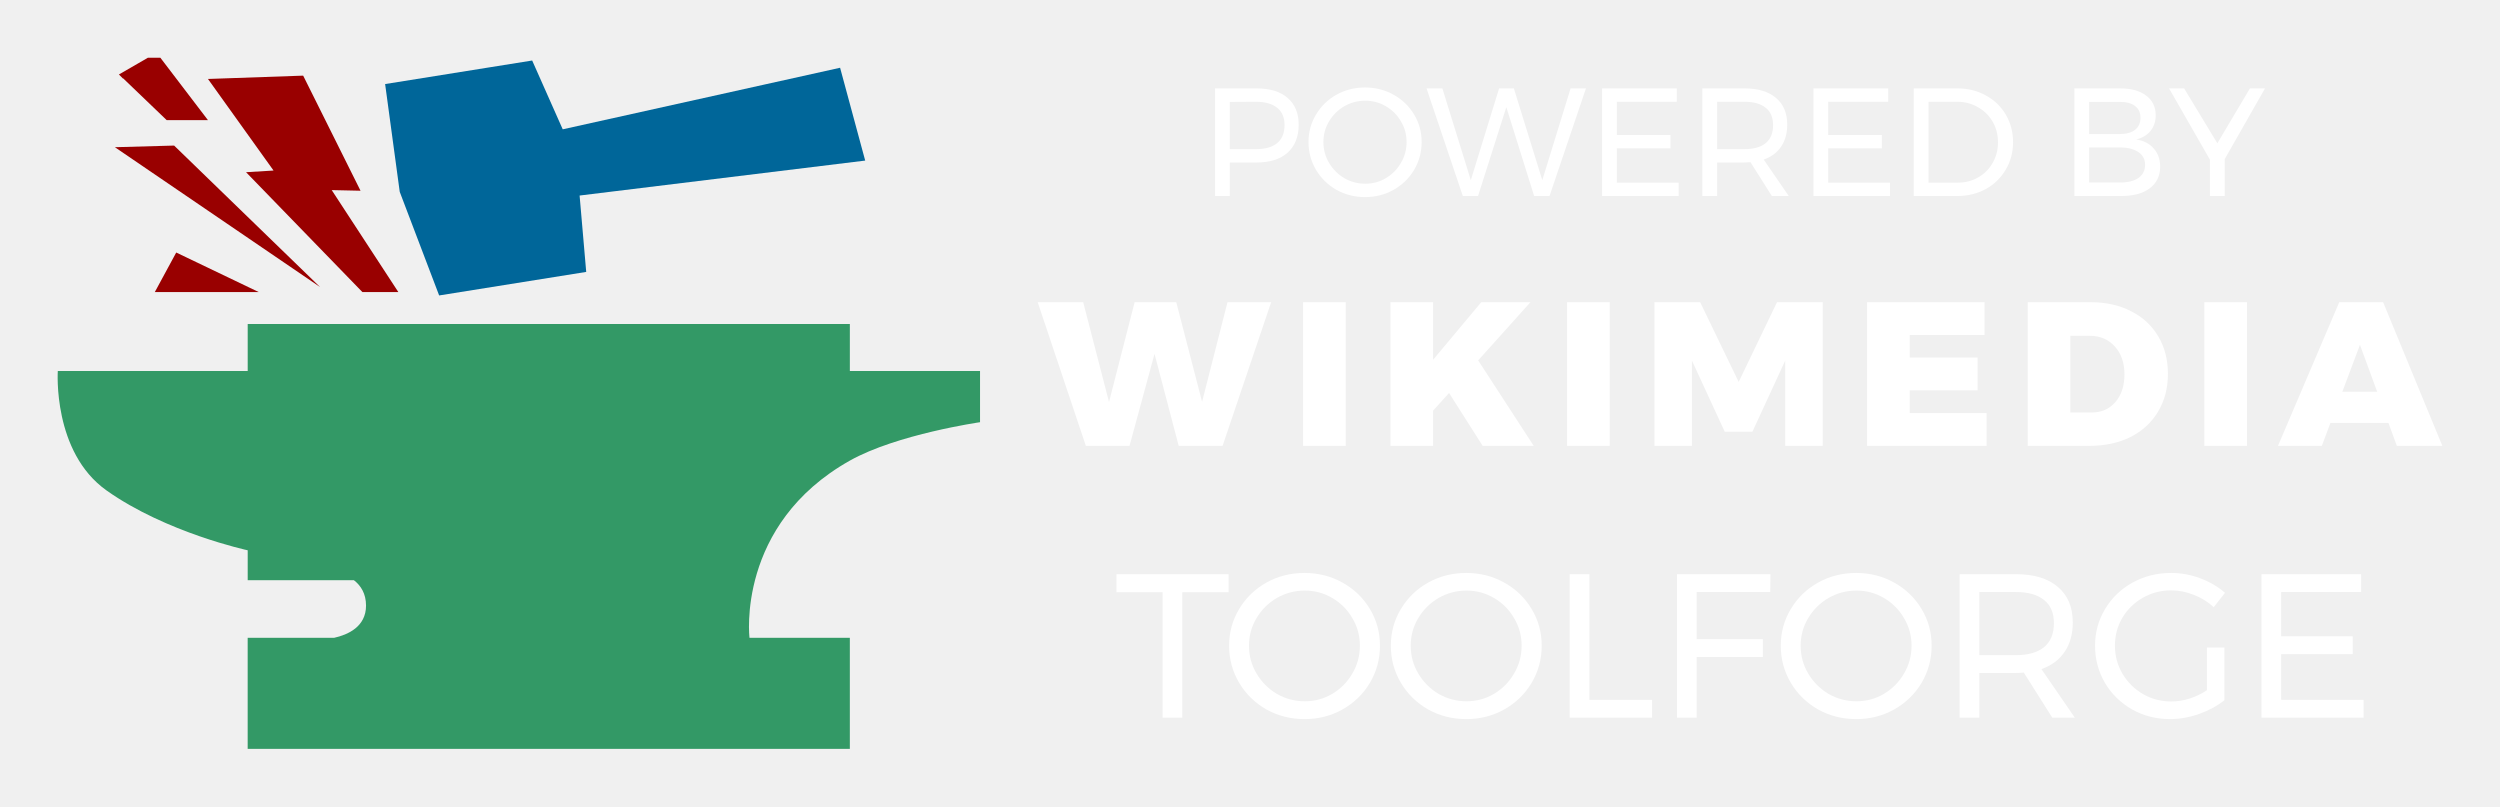
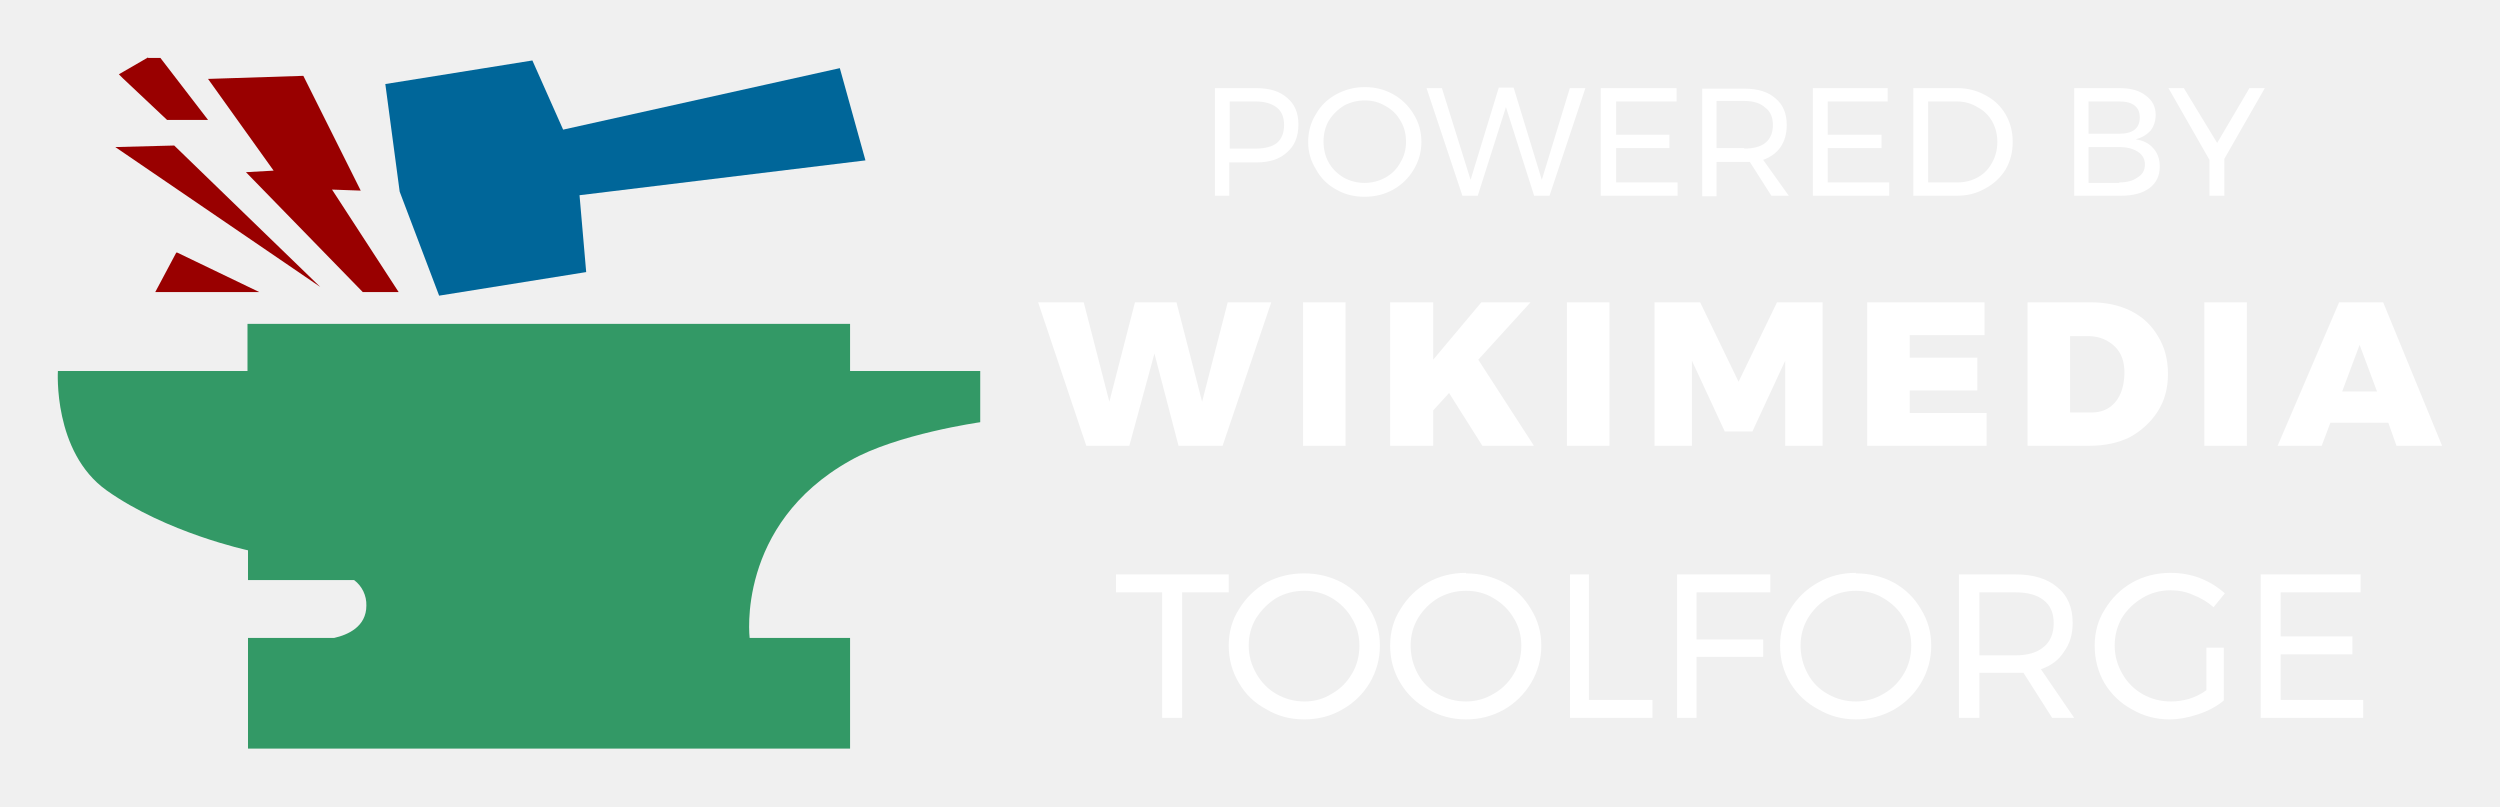
- <svg xmlns="http://www.w3.org/2000/svg" viewBox="0 0 487.863 157.366" width="5.421in" height="1.749in" id="svg5301" version="1.1">
-   <defs id="defs5307" />
-   <g id="g4238" transform="translate(11.26823,11.18315)">
-     <path id="path4899" d="m 37.068,52.026 0,9.168 -37.057,0 c 0,0 -1.057,15.83 9.528,23.327 11.616,8.23 27.529,11.665 27.529,11.665 l 0,5.834 20.725,0 c 1.35,1.051 2.368,2.613 2.368,4.962 0,4.127 -3.544,5.69 -6.231,6.285 l -16.866,0 0,21.666 117.511,0 0,-21.666 -19.586,0 c 0,0 -2.649,-22.08 19.583,-34.578 9.159,-5.152 25.41,-7.499 25.41,-7.499 l 0,-9.997 -25.406,0 0,-9.168 -117.507,0 z" style="display:inline;opacity:1;fill:#339966;fill-opacity:1;fill-rule:nonzero;stroke:none;stroke-width:1;stroke-linecap:round;stroke-linejoin:round;stroke-miterlimit:4;stroke-dasharray:none;stroke-opacity:1" />
-     <path id="path4891" d="M 92.583,0.607 63.887,5.202 66.737,26.234 74.428,46.454 103.128,41.863 101.838,26.958 157.57,20.136 152.672,2.02 98.544,14.035 92.583,0.607 Z" style="display:inline;opacity:1;fill:#006699;fill-opacity:1;fill-rule:nonzero;stroke:none;stroke-width:1;stroke-linecap:round;stroke-linejoin:round;stroke-miterlimit:4;stroke-dasharray:none;stroke-opacity:1" />
-     <path d="m 17.593,0.067 -5.654,3.265 0.789,0.796 a 99.885,100.124 0 0 1 0.032,-0.043 l 8.505,8.162 8.051,0 -9.29,-12.181 -2.433,0 z m 30.3,3.492 -18.577,0.649 12.797,17.871 -5.366,0.324 22.704,23.392 7.016,0 -13.002,-19.9 5.622,0.126 L 47.893,3.559 Z M 22.711,17.206 11.153,17.527 51.194,44.818 22.711,17.206 Z m 0.411,20.873 -4.18,7.716 20.282,0 -16.101,-7.716 z" style="display:inline;opacity:1;fill:#990000;fill-opacity:1;fill-rule:nonzero;stroke:none;stroke-width:1;stroke-linecap:round;stroke-linejoin:round;stroke-miterlimit:4;stroke-dasharray:none;stroke-opacity:1" id="path4889" />
-   </g>
-   <g id="g4677">
-     <g id="g4370" transform="translate(15.54228,13.8569)">
-       <path id="path4284" style="font-style:normal;font-variant:normal;font-weight:normal;font-stretch:normal;font-size:40px;line-height:125%;font-family:Montserrat;-inkscape-font-specification:'Montserrat, Normal';text-align:start;letter-spacing:0px;word-spacing:0px;writing-mode:lr-tb;text-anchor:start;fill:#ffffff;fill-opacity:1;stroke:none;stroke-width:1px;stroke-linecap:butt;stroke-linejoin:miter;stroke-opacity:1" d="m 202.333,98.175 21.88,0 0,3.52 -9.04,0 0,24.48 -3.84,0 0,-24.48 -9,0 0,-3.52 z" />
-       <path id="path4286" style="font-style:normal;font-variant:normal;font-weight:normal;font-stretch:normal;font-size:40px;line-height:125%;font-family:Montserrat;-inkscape-font-specification:'Montserrat, Normal';text-align:start;letter-spacing:0px;word-spacing:0px;writing-mode:lr-tb;text-anchor:start;fill:#ffffff;fill-opacity:1;stroke:none;stroke-width:1px;stroke-linecap:butt;stroke-linejoin:miter;stroke-opacity:1" d="m 239.032,97.935 q 4.04,0 7.4,1.88 3.4,1.88 5.36,5.16 1.96,3.24 1.96,7.16 0,3.92 -1.96,7.24 -1.96,3.28 -5.36,5.2 -3.36,1.88 -7.4,1.88 -4.04,0 -7.44,-1.88 -3.36,-1.92 -5.32,-5.2 -1.96,-3.32 -1.96,-7.24 0,-3.92 1.96,-7.16 1.96,-3.28 5.32,-5.16 3.36,-1.88 7.44,-1.88 z m 0.04,3.44 q -2.92,0 -5.44,1.44 -2.48,1.44 -3.96,3.92 -1.48,2.44 -1.48,5.4 0,2.96 1.48,5.44 1.48,2.48 3.96,3.96 2.52,1.44 5.44,1.44 2.92,0 5.36,-1.44 2.48,-1.48 3.92,-3.96 1.48,-2.48 1.48,-5.44 0,-2.96 -1.48,-5.4 -1.44,-2.48 -3.92,-3.92 -2.44,-1.44 -5.36,-1.44 z" />
-       <path id="path4288" style="font-style:normal;font-variant:normal;font-weight:normal;font-stretch:normal;font-size:40px;line-height:125%;font-family:Montserrat;-inkscape-font-specification:'Montserrat, Normal';text-align:start;letter-spacing:0px;word-spacing:0px;writing-mode:lr-tb;text-anchor:start;fill:#ffffff;fill-opacity:1;stroke:none;stroke-width:1px;stroke-linecap:butt;stroke-linejoin:miter;stroke-opacity:1" d="m 270.594,97.935 q 4.04,0 7.4,1.88 3.4,1.88 5.36,5.16 1.96,3.24 1.96,7.16 0,3.92 -1.96,7.24 -1.96,3.28 -5.36,5.2 -3.36,1.88 -7.4,1.88 -4.04,0 -7.44,-1.88 -3.36,-1.92 -5.32,-5.2 -1.96,-3.32 -1.96,-7.24 0,-3.92 1.96,-7.16 1.96,-3.28 5.32,-5.16 3.36,-1.88 7.44,-1.88 z m 0.04,3.44 q -2.92,0 -5.44,1.44 -2.48,1.44 -3.96,3.92 -1.48,2.44 -1.48,5.4 0,2.96 1.48,5.44 1.48,2.48 3.96,3.96 2.52,1.44 5.44,1.44 2.92,0 5.36,-1.44 2.48,-1.48 3.92,-3.96 1.48,-2.48 1.48,-5.44 0,-2.96 -1.48,-5.4 -1.44,-2.48 -3.92,-3.92 -2.44,-1.44 -5.36,-1.44 z" />
-       <path id="path4290" style="font-style:normal;font-variant:normal;font-weight:normal;font-stretch:normal;font-size:40px;line-height:125%;font-family:Montserrat;-inkscape-font-specification:'Montserrat, Normal';text-align:start;letter-spacing:0px;word-spacing:0px;writing-mode:lr-tb;text-anchor:start;fill:#ffffff;fill-opacity:1;stroke:none;stroke-width:1px;stroke-linecap:butt;stroke-linejoin:miter;stroke-opacity:1" d="m 290.776,98.175 3.84,0 0,24.52 12.24,0 0,3.48 -16.08,0 0,-28 z" />
-       <path id="path4292" style="font-style:normal;font-variant:normal;font-weight:normal;font-stretch:normal;font-size:40px;line-height:125%;font-family:Montserrat;-inkscape-font-specification:'Montserrat, Normal';text-align:start;letter-spacing:0px;word-spacing:0px;writing-mode:lr-tb;text-anchor:start;fill:#ffffff;fill-opacity:1;stroke:none;stroke-width:1px;stroke-linecap:butt;stroke-linejoin:miter;stroke-opacity:1" d="m 311.714,98.175 18.24,0 -0.04,3.48 -14.36,0 0,9.2 12.92,0 0,3.48 -12.92,0 0,11.84 -3.84,0 0,-28 z" />
-       <path id="path4294" style="font-style:normal;font-variant:normal;font-weight:normal;font-stretch:normal;font-size:40px;line-height:125%;font-family:Montserrat;-inkscape-font-specification:'Montserrat, Normal';text-align:start;letter-spacing:0px;word-spacing:0px;writing-mode:lr-tb;text-anchor:start;fill:#ffffff;fill-opacity:1;stroke:none;stroke-width:1px;stroke-linecap:butt;stroke-linejoin:miter;stroke-opacity:1" d="m 346.688,97.935 q 4.04,0 7.4,1.88 3.4,1.88 5.36,5.16 1.96,3.24 1.96,7.16 0,3.92 -1.96,7.24 -1.96,3.28 -5.36,5.2 -3.36,1.88 -7.4,1.88 -4.04,0 -7.44,-1.88 -3.36,-1.92 -5.32,-5.2 -1.96,-3.32 -1.96,-7.24 0,-3.92 1.96,-7.16 1.96,-3.28 5.32,-5.16 3.36,-1.88 7.44,-1.88 z m 0.04,3.44 q -2.92,0 -5.44,1.44 -2.48,1.44 -3.96,3.92 -1.48,2.44 -1.48,5.4 0,2.96 1.48,5.44 1.48,2.48 3.96,3.96 2.52,1.44 5.44,1.44 2.92,0 5.36,-1.44 2.48,-1.48 3.92,-3.96 1.48,-2.48 1.48,-5.44 0,-2.96 -1.48,-5.4 -1.44,-2.48 -3.92,-3.92 -2.44,-1.44 -5.36,-1.44 z" />
-       <path id="path4296" style="font-style:normal;font-variant:normal;font-weight:normal;font-stretch:normal;font-size:40px;line-height:125%;font-family:Montserrat;-inkscape-font-specification:'Montserrat, Normal';text-align:start;letter-spacing:0px;word-spacing:0px;writing-mode:lr-tb;text-anchor:start;fill:#ffffff;fill-opacity:1;stroke:none;stroke-width:1px;stroke-linecap:butt;stroke-linejoin:miter;stroke-opacity:1" d="m 384.95,126.175 -5.56,-8.8 q -0.96,0.08 -1.56,0.08 l -7.12,0 0,8.72 -3.84,0 0,-28 10.96,0 q 5.32,0 8.2,2.48 2.92,2.44 2.92,6.96 0,3.4 -1.6,5.72 -1.56,2.32 -4.52,3.36 l 6.52,9.48 -4.4,0 z m -7.12,-12.2 q 3.6,0 5.52,-1.56 1.92,-1.6 1.92,-4.68 0,-3 -1.92,-4.52 -1.92,-1.56 -5.52,-1.56 l -7.12,0 0,12.32 7.12,0 z" />
-       <path id="path4298" style="font-style:normal;font-variant:normal;font-weight:normal;font-stretch:normal;font-size:40px;line-height:125%;font-family:Montserrat;-inkscape-font-specification:'Montserrat, Normal';text-align:start;letter-spacing:0px;word-spacing:0px;writing-mode:lr-tb;text-anchor:start;fill:#ffffff;fill-opacity:1;stroke:none;stroke-width:1px;stroke-linecap:butt;stroke-linejoin:miter;stroke-opacity:1" d="m 415.136,112.495 3.4,0 0,10.28 q -2.12,1.68 -4.96,2.68 -2.84,1 -5.64,1 -4.04,0 -7.4,-1.88 -3.36,-1.92 -5.32,-5.2 -1.92,-3.32 -1.92,-7.24 0,-3.92 1.96,-7.16 1.96,-3.28 5.36,-5.16 3.4,-1.88 7.52,-1.88 2.92,0 5.68,1.04 2.8,1.04 4.84,2.84 l -2.2,2.8 q -1.68,-1.56 -3.88,-2.4 -2.16,-0.88 -4.44,-0.88 -3,0 -5.52,1.44 -2.52,1.44 -4,3.92 -1.44,2.48 -1.44,5.44 0,2.96 1.48,5.48 1.48,2.48 4,3.96 2.52,1.44 5.52,1.44 1.76,0 3.56,-0.56 1.84,-0.6 3.4,-1.64 l 0,-8.32 z" />
-       <path id="path4300" style="font-style:normal;font-variant:normal;font-weight:normal;font-stretch:normal;font-size:40px;line-height:125%;font-family:Montserrat;-inkscape-font-specification:'Montserrat, Normal';text-align:start;letter-spacing:0px;word-spacing:0px;writing-mode:lr-tb;text-anchor:start;fill:#ffffff;fill-opacity:1;stroke:none;stroke-width:1px;stroke-linecap:butt;stroke-linejoin:miter;stroke-opacity:1" d="m 425.776,98.175 19.44,0 0,3.48 -15.6,0 0,8.64 13.96,0 0,3.48 -13.96,0 0,8.92 16.08,0 0,3.48 -19.92,0 0,-28 z" />
+ <svg xmlns="http://www.w3.org/2000/svg" viewBox="0 0 487.9 157.4">
+   <path d="M37 52v9.2H0S-1 77 9.5 84.5c11.7 8.3 27.6 11.7 27.6 11.7v5.8h20.7a6 6 0 0 1 2.4 5c0 4.1-3.6 5.7-6.3 6.3H37.1v21.6h117.5v-21.6H135s-2.7-22.1 19.6-34.6c9.1-5.2 25.4-7.5 25.4-7.5v-10h-25.4V52H37z" fill="#396" transform="translate(11.3 11.2)" />
+   <path d="M92.6.6 63.9 5.2l2.8 21 7.7 20.3 28.7-4.6-1.3-15 55.8-6.8-5-18-54 12-6-13.5z" fill="#069" transform="translate(11.3 11.2)" />
+   <path d="m17.6 0-5.7 3.3.8.8 8.6 8.1h8L20 .1h-2.4zm30.3 3.6-18.6.6 12.8 17.9-5.4.3 22.8 23.4h7l-13-20 5.6.2L47.9 3.6zM22.7 17.2l-11.5.3 40 27.3-28.5-27.6zm.4 20.9L19 45.8h20.3l-16-7.7z" fill="#900" transform="translate(11.3 11.2)" />
+   <g fill="#fff">
+     <path d="M202.3 98.2h22v3.5h-9.1v24.5h-3.9v-24.5h-9v-3.5zM239 98q4 0 7.4 1.8 3.4 1.9 5.4 5.2 2 3.2 2 7.1t-2 7.3q-2 3.3-5.4 5.2-3.3 1.9-7.4 1.9t-7.4-2q-3.4-1.8-5.3-5.1-2-3.3-2-7.3t2-7.1q2-3.3 5.3-5.2Q235 98 239 98zm0 3.4q-2.9 0-5.4 1.4-2.4 1.5-4 4-1.4 2.4-1.4 5.3t1.5 5.5 4 4q2.5 1.4 5.4 1.4t5.3-1.5q2.5-1.4 4-4 1.4-2.4 1.4-5.4t-1.5-5.4q-1.4-2.4-3.9-3.9-2.4-1.4-5.3-1.4zM270.6 98q4 0 7.4 1.8 3.4 1.9 5.3 5.2 2 3.2 2 7.1t-2 7.3q-2 3.3-5.3 5.2-3.4 1.9-7.4 1.9t-7.5-2q-3.3-1.8-5.3-5.1t-2-7.3 2-7.1q2-3.3 5.3-5.2 3.4-1.9 7.5-1.9zm0 3.4q-2.9 0-5.4 1.4-2.5 1.5-4 4-1.4 2.4-1.4 5.3t1.4 5.5 4 4q2.5 1.4 5.4 1.4t5.4-1.5q2.5-1.4 4-4 1.4-2.4 1.4-5.4t-1.5-5.4q-1.4-2.4-4-3.9-2.3-1.4-5.3-1.4zM290.8 98.2h3.8v24.5H307v3.5h-16.1v-28zM311.7 98.2H330v3.5h-14.4v9.2h13v3.4h-13v11.9h-3.8v-28zM346.7 98q4 0 7.4 1.8 3.4 1.9 5.3 5.2 2 3.2 2 7.1t-2 7.3q-2 3.3-5.3 5.2-3.4 1.9-7.4 1.9t-7.4-2q-3.4-1.8-5.4-5.1-2-3.3-2-7.3t2-7.1q2-3.3 5.4-5.2 3.3-1.9 7.4-1.9zm0 3.4q-2.9 0-5.4 1.4-2.5 1.5-4 4-1.4 2.4-1.4 5.3t1.4 5.5 4 4q2.5 1.4 5.4 1.4t5.4-1.5q2.5-1.4 4-4 1.4-2.4 1.4-5.4t-1.5-5.4q-1.4-2.4-4-3.9-2.3-1.4-5.3-1.4zM385 126.2l-5.6-8.8h-8.6v8.8h-4v-28h11q5.3 0 8.2 2.5 3 2.4 3 7 0 3.3-1.7 5.6-1.5 2.4-4.5 3.4l6.5 9.5H385zm-7.2-12.2q3.6 0 5.5-1.6 2-1.6 2-4.7 0-3-2-4.5-1.9-1.5-5.5-1.5h-7V114h7zM415.1 112.5h3.4v10.3q-2 1.7-5 2.7t-5.6 1q-4 0-7.4-2-3.3-1.8-5.3-5.1-1.9-3.3-1.9-7.3t2-7.1q2-3.3 5.3-5.2 3.4-1.9 7.5-1.9 3 0 5.7 1 2.8 1.1 4.9 3l-2.2 2.7q-1.7-1.5-4-2.4-2-.9-4.4-.9-3 0-5.5 1.5t-4 3.9q-1.4 2.5-1.4 5.4t1.5 5.5q1.4 2.5 4 4 2.5 1.4 5.5 1.4 1.7 0 3.5-.5 1.9-.6 3.4-1.7v-8.3zM425.8 98.2h19.4v3.5h-15.6v8.6h14v3.5h-14v8.9h16.1v3.5h-20v-28z" transform="translate(15.5 13.9)" />
+     <g stroke-width="1">
+       <path d="M209.8-20.5q3.9 0 6 1.9 2.2 1.8 2.2 5.2 0 3.5-2.2 5.4-2.1 2-6 2h-5.3V.5h-2.8v-21h8zm-.2 11.8q2.8 0 4.2-1.1 1.4-1.2 1.4-3.5t-1.4-3.4q-1.5-1.2-4.2-1.2h-5v9.2h5zM231-20.7q3 0 5.5 1.4t4 3.9Q242-13 242-10q0 2.9-1.5 5.4-1.5 2.5-4 3.9T230.9.7t-5.5-1.4q-2.6-1.4-4-4-1.5-2.4-1.5-5.3 0-3 1.5-5.4 1.4-2.5 4-3.9t5.5-1.4zm0 2.6q-2.2 0-4.1 1-1.9 1.2-3 3-1 1.8-1 4 0 2.3 1 4.1t3 3q1.9 1 4 1t4-1q2-1.1 3-3 1.1-1.8 1.1-4 0-2.3-1-4-1.1-2-3-3-1.8-1.1-4-1.1zM271-20.5h3l-7 21h-3l-5.5-17.3L253 .5h-3l-7-21h3l5.6 17.9 5.5-18h2.9l5.5 18 5.5-18zM277.2-20.5h14.6v2.6H280v6.5h10.4v2.6h-10.4v6.7h12V.5h-15v-21zM310.3.5l-4.2-6.6h-6.5V.6h-2.8v-21h8.2q4 0 6.1 1.9 2.2 1.8 2.2 5.2 0 2.5-1.2 4.3-1.2 1.7-3.4 2.5l5 7h-3.4zM305-8.7q2.7 0 4.1-1.1 1.5-1.2 1.5-3.5t-1.5-3.4Q307.7-18 305-18h-5.4v9.2h5.4zM318.4-20.5H333v2.6h-11.7v6.5h10.5v2.6h-10.5v6.7h12V.5h-14.9v-21zM346.6-20.5q3 0 5.5 1.4 2.5 1.3 3.9 3.7t1.4 5.4q0 3-1.4 5.4-1.5 2.4-4 3.7-2.4 1.4-5.5 1.4H338v-21h8.6zm0 18.4q2.2 0 4-1 1.8-1 2.8-2.9 1-1.8 1-4t-1-4-2.9-2.8q-1.8-1.1-4-1.1h-5.6v15.8h5.7zM378.3-20.5q3.2 0 5 1.4 2 1.4 2 3.8 0 1.8-1 3.1-1.1 1.2-2.9 1.7 2.2.3 3.4 1.7 1.3 1.4 1.3 3.6 0 2.7-2 4.2T378.5.5h-9.1v-21h9zm-.1 8.9q2 0 3-.8t1-2.4q0-1.5-1-2.3-1-.8-3-.8h-6v6.3h6zm0 9.5q2.3 0 3.6-1 1.4-.8 1.4-2.5 0-1.6-1.4-2.5t-3.6-.9h-6V-2h6zM406.6-20.5l-7.9 13.8V.5h-2.9v-7l-8-14h3l6.5 10.7 6.3-10.7h3z" transform="translate(35.4 37.7)" />
    </g>
-     <g transform="translate(35.44512,37.74155)" id="text4424" style="font-style:normal;font-variant:normal;font-weight:normal;font-stretch:normal;font-size:22.5px;line-height:125%;font-family:Montserrat;-inkscape-font-specification:'Montserrat, Normal';text-align:start;letter-spacing:0px;word-spacing:0px;writing-mode:lr-tb;text-anchor:start;fill:#ffffff;fill-opacity:1;stroke:none;stroke-width:1px;stroke-linecap:butt;stroke-linejoin:miter;stroke-opacity:1">
-       <path id="path4429" style="font-style:normal;font-variant:normal;font-weight:normal;font-stretch:normal;font-size:30px;line-height:125%;font-family:Montserrat;-inkscape-font-specification:'Montserrat, Normal';text-align:start;writing-mode:lr-tb;text-anchor:start" d="m 209.766,-20.508 q 3.93,0 6.06,1.86 2.16,1.86 2.16,5.22 0,3.51 -2.16,5.46 -2.16,1.92 -6.06,1.92 l -5.22,0 0,6.54 -2.88,0 0,-21 8.1,0 z m -0.12,11.85 q 2.7,0 4.14,-1.17 1.44,-1.2 1.44,-3.51 0,-2.25 -1.44,-3.39 -1.44,-1.17 -4.14,-1.17 l -5.1,0.03 0,9.21 5.1,0 z" />
-       <path id="path4431" style="font-style:normal;font-variant:normal;font-weight:normal;font-stretch:normal;font-size:30px;line-height:125%;font-family:Montserrat;-inkscape-font-specification:'Montserrat, Normal';text-align:start;writing-mode:lr-tb;text-anchor:start" d="m 230.943,-20.688 q 3.03,0 5.55,1.41 2.55,1.41 4.02,3.87 1.47,2.43 1.47,5.37 0,2.94 -1.47,5.43 -1.47,2.46 -4.02,3.9 -2.52,1.41 -5.55,1.41 -3.03,0 -5.58,-1.41 -2.52,-1.44 -3.99,-3.9 -1.47,-2.49 -1.47,-5.43 0,-2.94 1.47,-5.37 1.47,-2.46 3.99,-3.87 2.52,-1.41 5.58,-1.41 z m 0.03,2.58 q -2.19,0 -4.08,1.08 -1.86,1.08 -2.97,2.94 -1.11,1.83 -1.11,4.05 0,2.22 1.11,4.08 1.11,1.86 2.97,2.97 1.89,1.08 4.08,1.08 2.19,0 4.02,-1.08 1.86,-1.11 2.94,-2.97 1.11,-1.86 1.11,-4.08 0,-2.22 -1.11,-4.05 -1.08,-1.86 -2.94,-2.94 -1.83,-1.08 -4.02,-1.08 z" />
-       <path id="path4433" style="font-style:normal;font-variant:normal;font-weight:normal;font-stretch:normal;font-size:30px;line-height:125%;font-family:Montserrat;-inkscape-font-specification:'Montserrat, Normal';text-align:start;writing-mode:lr-tb;text-anchor:start" d="m 271.047,-20.508 3,0 -7.11,21 -3,0 -5.43,-17.34 -5.52,17.34 -2.97,0 -7.08,-21 3.09,0 5.55,17.91 5.52,-17.91 2.88,0 5.55,17.91 5.52,-17.91 z" />
-       <path id="path4435" style="font-style:normal;font-variant:normal;font-weight:normal;font-stretch:normal;font-size:30px;line-height:125%;font-family:Montserrat;-inkscape-font-specification:'Montserrat, Normal';text-align:start;writing-mode:lr-tb;text-anchor:start" d="m 277.193,-20.508 14.58,0 0,2.61 -11.7,0 0,6.48 10.47,0 0,2.61 -10.47,0 0,6.69 12.06,0 0,2.61 -14.94,0 0,-21 z" />
-       <path id="path4437" style="font-style:normal;font-variant:normal;font-weight:normal;font-stretch:normal;font-size:30px;line-height:125%;font-family:Montserrat;-inkscape-font-specification:'Montserrat, Normal';text-align:start;writing-mode:lr-tb;text-anchor:start" d="m 310.323,0.492 -4.17,-6.6 q -0.72,0.06 -1.17,0.06 l -5.34,0 0,6.54 -2.88,0 0,-21 8.22,0 q 3.99,0 6.15,1.86 2.19,1.83 2.19,5.22 0,2.55 -1.2,4.29 -1.17,1.74 -3.39,2.52 l 4.89,7.11 -3.3,0 z m -5.34,-9.15 q 2.7,0 4.14,-1.17 1.44,-1.2 1.44,-3.51 0,-2.25 -1.44,-3.39 -1.44,-1.17 -4.14,-1.17 l -5.34,0 0,9.24 5.34,0 z" />
-       <path id="path4439" style="font-style:normal;font-variant:normal;font-weight:normal;font-stretch:normal;font-size:30px;line-height:125%;font-family:Montserrat;-inkscape-font-specification:'Montserrat, Normal';text-align:start;writing-mode:lr-tb;text-anchor:start" d="m 318.443,-20.508 14.58,0 0,2.61 -11.7,0 0,6.48 10.47,0 0,2.61 -10.47,0 0,6.69 12.06,0 0,2.61 -14.94,0 0,-21 z" />
-       <path id="path4441" style="font-style:normal;font-variant:normal;font-weight:normal;font-stretch:normal;font-size:30px;line-height:125%;font-family:Montserrat;-inkscape-font-specification:'Montserrat, Normal';text-align:start;writing-mode:lr-tb;text-anchor:start" d="m 346.563,-20.508 q 3.06,0 5.52,1.38 2.49,1.35 3.9,3.75 1.41,2.4 1.41,5.37 0,2.97 -1.44,5.37 -1.41,2.4 -3.9,3.78 -2.49,1.35 -5.58,1.35 l -8.46,0 0,-21 8.55,0 z m 0.06,18.39 q 2.19,0 3.96,-1.02 1.8,-1.02 2.82,-2.82 1.05,-1.8 1.05,-4.02 0,-2.25 -1.05,-4.05 -1.05,-1.8 -2.88,-2.82 -1.8,-1.05 -4.02,-1.05 l -5.61,0 0,15.78 5.73,0 z" />
-       <path id="path4443" style="font-style:normal;font-variant:normal;font-weight:normal;font-stretch:normal;font-size:30px;line-height:125%;font-family:Montserrat;-inkscape-font-specification:'Montserrat, Normal';text-align:start;writing-mode:lr-tb;text-anchor:start" d="m 378.331,-20.508 q 3.21,0 5.04,1.41 1.86,1.38 1.86,3.84 0,1.8 -1.02,3.06 -1.02,1.23 -2.79,1.65 2.19,0.33 3.42,1.77 1.26,1.41 1.26,3.54 0,2.7 -2.04,4.23 -2.01,1.5 -5.58,1.5 l -9.12,0 0,-21 8.97,0 z m -0.15,8.91 q 1.95,0 3,-0.81 1.08,-0.84 1.08,-2.37 0,-1.5 -1.08,-2.31 -1.05,-0.81 -3,-0.78 l -5.94,0 0,6.27 5.94,0 z m 0,9.45 q 2.34,0.03 3.66,-0.87 1.32,-0.93 1.32,-2.58 0,-1.59 -1.32,-2.49 -1.32,-0.9 -3.66,-0.9 l -5.94,0 0,6.84 5.94,0 z" />
-       <path id="path4445" style="font-style:normal;font-variant:normal;font-weight:normal;font-stretch:normal;font-size:30px;line-height:125%;font-family:Montserrat;-inkscape-font-specification:'Montserrat, Normal';text-align:start;writing-mode:lr-tb;text-anchor:start" d="m 406.558,-20.508 -7.86,13.8 0,7.2 -2.88,0 0,-7.08 -7.98,-13.92 2.94,0 6.48,10.71 6.36,-10.71 2.94,0 z" />
-     </g>
-     <g transform="translate(-9.1597072e-5,-5.804002)" id="g4604">
-       <path id="path4575" style="font-style:normal;font-variant:normal;font-weight:800;font-stretch:normal;font-size:40px;line-height:125%;font-family:Montserrat;-inkscape-font-specification:'Montserrat, Ultra-Bold';text-align:start;letter-spacing:0px;word-spacing:0px;writing-mode:lr-tb;text-anchor:start;fill:#ffffff;fill-opacity:1;stroke:none;stroke-width:1px;stroke-linecap:butt;stroke-linejoin:miter;stroke-opacity:1" d="m 239.54,64.757 8.52,0 -9.48,28.04 -8.56,0 -4.72,-17.96 -4.88,17.96 -8.52,0 -9.4,-28.04 8.88,0 5.04,19.48 5,-19.48 8.12,0 5.04,19.44 4.96,-19.44 z" />
-       <path id="path4577" style="font-style:normal;font-variant:normal;font-weight:800;font-stretch:normal;font-size:40px;line-height:125%;font-family:Montserrat;-inkscape-font-specification:'Montserrat, Ultra-Bold';text-align:start;letter-spacing:0px;word-spacing:0px;writing-mode:lr-tb;text-anchor:start;fill:#ffffff;fill-opacity:1;stroke:none;stroke-width:1px;stroke-linecap:butt;stroke-linejoin:miter;stroke-opacity:1" d="m 254.292,64.757 8.32,0 0,28.04 -8.32,0 0,-28.04 z" />
-       <path id="path4579" style="font-style:normal;font-variant:normal;font-weight:800;font-stretch:normal;font-size:40px;line-height:125%;font-family:Montserrat;-inkscape-font-specification:'Montserrat, Ultra-Bold';text-align:start;letter-spacing:0px;word-spacing:0px;writing-mode:lr-tb;text-anchor:start;fill:#ffffff;fill-opacity:1;stroke:none;stroke-width:1px;stroke-linecap:butt;stroke-linejoin:miter;stroke-opacity:1" d="m 299.299,92.797 -9.96,0 -6.56,-10.32 -3.12,3.44 0,6.88 -8.32,0 0,-28.04 8.32,0 0,11.24 9.4,-11.24 9.6,0 -10.2,11.36 10.84,16.68 z" />
-       <path id="path4581" style="font-style:normal;font-variant:normal;font-weight:800;font-stretch:normal;font-size:40px;line-height:125%;font-family:Montserrat;-inkscape-font-specification:'Montserrat, Ultra-Bold';text-align:start;letter-spacing:0px;word-spacing:0px;writing-mode:lr-tb;text-anchor:start;fill:#ffffff;fill-opacity:1;stroke:none;stroke-width:1px;stroke-linecap:butt;stroke-linejoin:miter;stroke-opacity:1" d="m 305.808,64.757 8.32,0 0,28.04 -8.32,0 0,-28.04 z" />
-       <path id="path4583" style="font-style:normal;font-variant:normal;font-weight:800;font-stretch:normal;font-size:40px;line-height:125%;font-family:Montserrat;-inkscape-font-specification:'Montserrat, Ultra-Bold';text-align:start;letter-spacing:0px;word-spacing:0px;writing-mode:lr-tb;text-anchor:start;fill:#ffffff;fill-opacity:1;stroke:none;stroke-width:1px;stroke-linecap:butt;stroke-linejoin:miter;stroke-opacity:1" d="m 322.855,64.757 8.92,0 7.52,15.56 7.48,-15.56 8.92,0 0,28.04 -7.32,0 0,-16.64 -6.4,13.88 -5.4,0 -6.4,-13.88 0,16.64 -7.32,0 0,-28.04 z" />
-       <path id="path4585" style="font-style:normal;font-variant:normal;font-weight:800;font-stretch:normal;font-size:40px;line-height:125%;font-family:Montserrat;-inkscape-font-specification:'Montserrat, Ultra-Bold';text-align:start;letter-spacing:0px;word-spacing:0px;writing-mode:lr-tb;text-anchor:start;fill:#ffffff;fill-opacity:1;stroke:none;stroke-width:1px;stroke-linecap:butt;stroke-linejoin:miter;stroke-opacity:1" d="m 364.355,64.757 22.92,0 0,6.4 -14.6,0 0,4.4 13.24,0 0,6.4 -13.24,0 0,4.44 15,0 0,6.4 -23.32,0 0,-28.04 z" />
-       <path id="path4587" style="font-style:normal;font-variant:normal;font-weight:800;font-stretch:normal;font-size:40px;line-height:125%;font-family:Montserrat;-inkscape-font-specification:'Montserrat, Ultra-Bold';text-align:start;letter-spacing:0px;word-spacing:0px;writing-mode:lr-tb;text-anchor:start;fill:#ffffff;fill-opacity:1;stroke:none;stroke-width:1px;stroke-linecap:butt;stroke-linejoin:miter;stroke-opacity:1" d="m 407.978,64.757 q 4.48,0 7.88,1.76 3.44,1.72 5.32,4.92 1.88,3.16 1.88,7.32 0,4.16 -1.92,7.36 -1.92,3.2 -5.4,4.96 -3.48,1.72 -8.04,1.72 l -12,0 0,-28.04 12.28,0 z m 0.24,21.52 q 2.84,0 4.6,-2.04 1.76,-2.04 1.76,-5.4 0,-3.36 -1.88,-5.44 -1.88,-2.08 -4.88,-2.08 l -3.8,0 0,14.96 4.2,0 z" />
-       <path id="path4589" style="font-style:normal;font-variant:normal;font-weight:800;font-stretch:normal;font-size:40px;line-height:125%;font-family:Montserrat;-inkscape-font-specification:'Montserrat, Ultra-Bold';text-align:start;letter-spacing:0px;word-spacing:0px;writing-mode:lr-tb;text-anchor:start;fill:#ffffff;fill-opacity:1;stroke:none;stroke-width:1px;stroke-linecap:butt;stroke-linejoin:miter;stroke-opacity:1" d="m 430.167,64.757 8.32,0 0,28.04 -8.32,0 0,-28.04 z" />
-       <path id="path4591" style="font-style:normal;font-variant:normal;font-weight:800;font-stretch:normal;font-size:40px;line-height:125%;font-family:Montserrat;-inkscape-font-specification:'Montserrat, Ultra-Bold';text-align:start;letter-spacing:0px;word-spacing:0px;writing-mode:lr-tb;text-anchor:start;fill:#ffffff;fill-opacity:1;stroke:none;stroke-width:1px;stroke-linecap:butt;stroke-linejoin:miter;stroke-opacity:1" d="m 467.734,92.797 -1.64,-4.48 -11.32,0 -1.68,4.48 -8.56,0 11.96,-28.04 8.56,0 11.56,28.04 -8.88,0 z m -10.64,-10.56 6.8,0 -3.36,-9.16 -3.44,9.16 z" />
-     </g>
+     <path d="M239.5 64.8h8.6l-9.5 28H230l-4.7-18-4.9 18H212l-9.4-28h8.9l5 19.4 5-19.4h8.1l5 19.4 5-19.4zM254.3 64.8h8.3v28h-8.3v-28zM299.3 92.8h-10l-6.5-10.3-3.1 3.4v6.9h-8.4v-28h8.4V76l9.4-11.2h9.6L288.5 76l10.8 16.7zM305.8 64.8h8.3v28h-8.3v-28zM322.9 64.8h8.9l7.5 15.5 7.5-15.5h8.9v28h-7.3V76.2L342 90h-5.4l-6.4-13.8v16.6h-7.3v-28zM364.4 64.8h22.9v6.4h-14.6v4.4h13.2V82h-13.2v4.4h15v6.4h-23.3v-28zM408 64.8q4.5 0 7.9 1.7 3.4 1.7 5.3 5 1.9 3.1 1.9 7.3t-2 7.3-5.4 5q-3.4 1.7-8 1.7h-12v-28H408zm.2 21.5q2.9 0 4.6-2t1.8-5.5-1.9-5.4-4.9-2H404v14.9h4.2zM430.2 64.8h8.3v28h-8.3v-28zM467.7 92.8l-1.6-4.5h-11.3l-1.7 4.5h-8.6l12-28h8.6l11.5 28h-8.9zm-10.6-10.6h6.8l-3.4-9.1-3.4 9.1z" transform="translate(0 -5.8)" />
  </g>
</svg>
